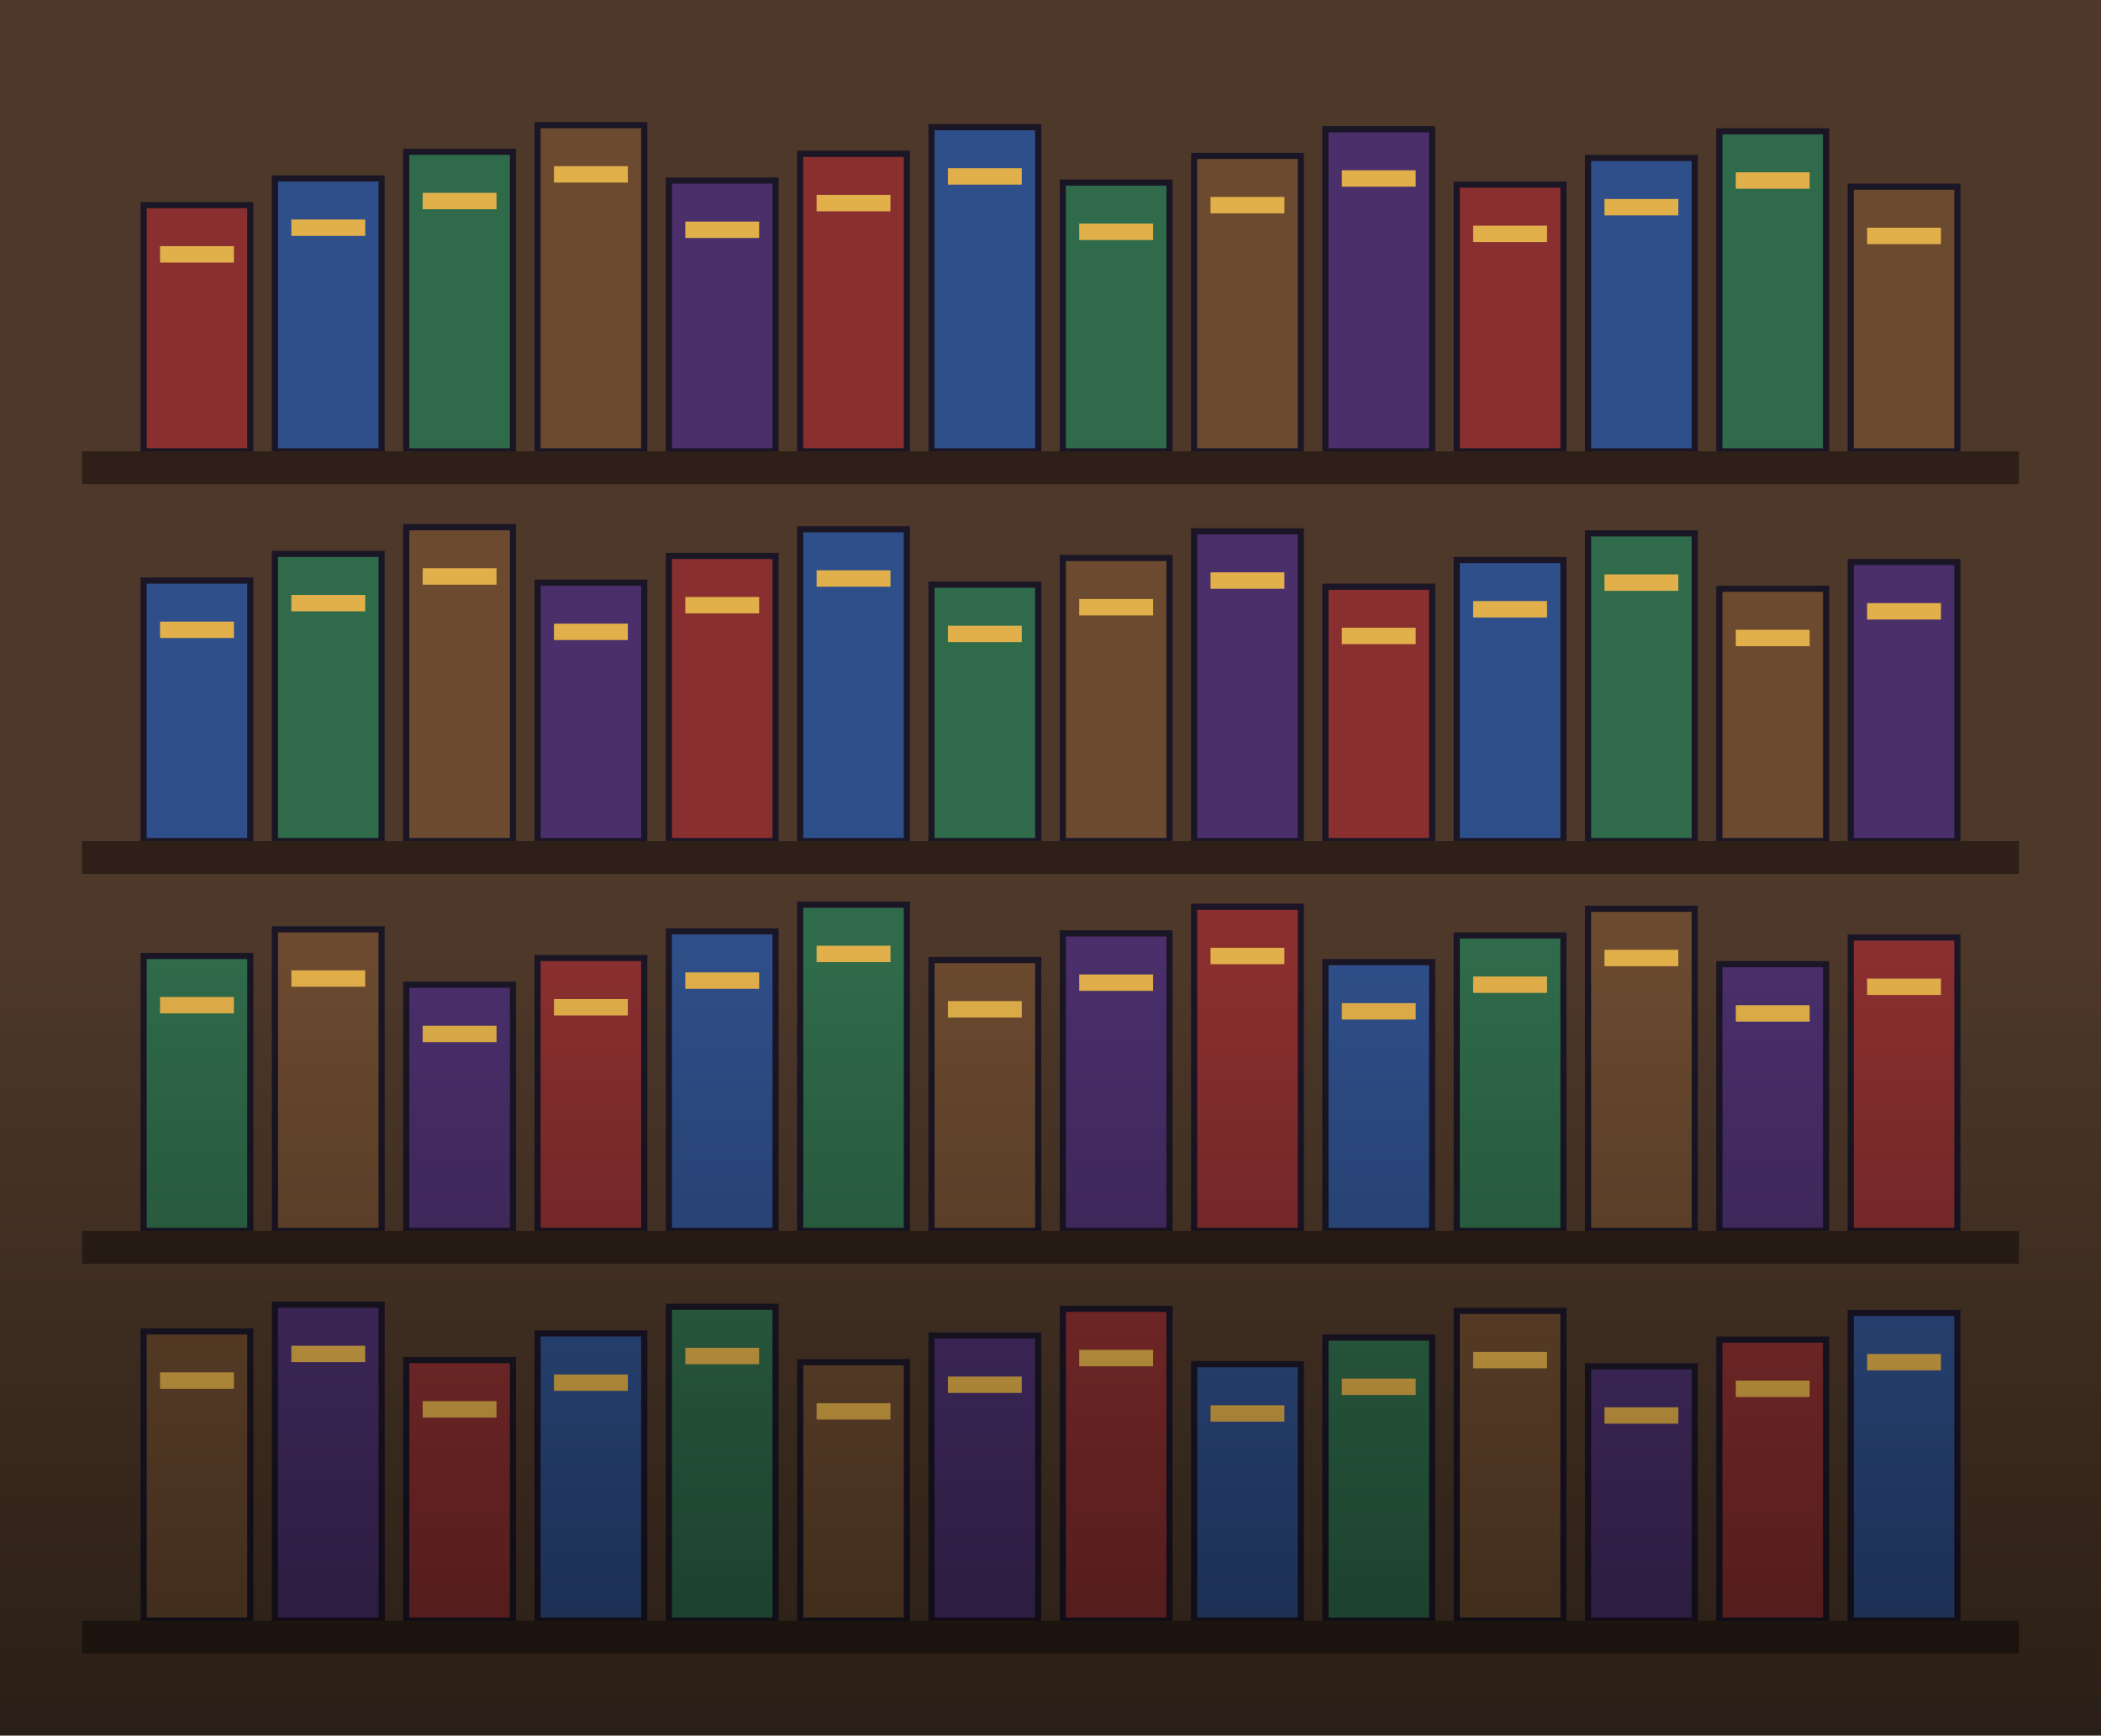
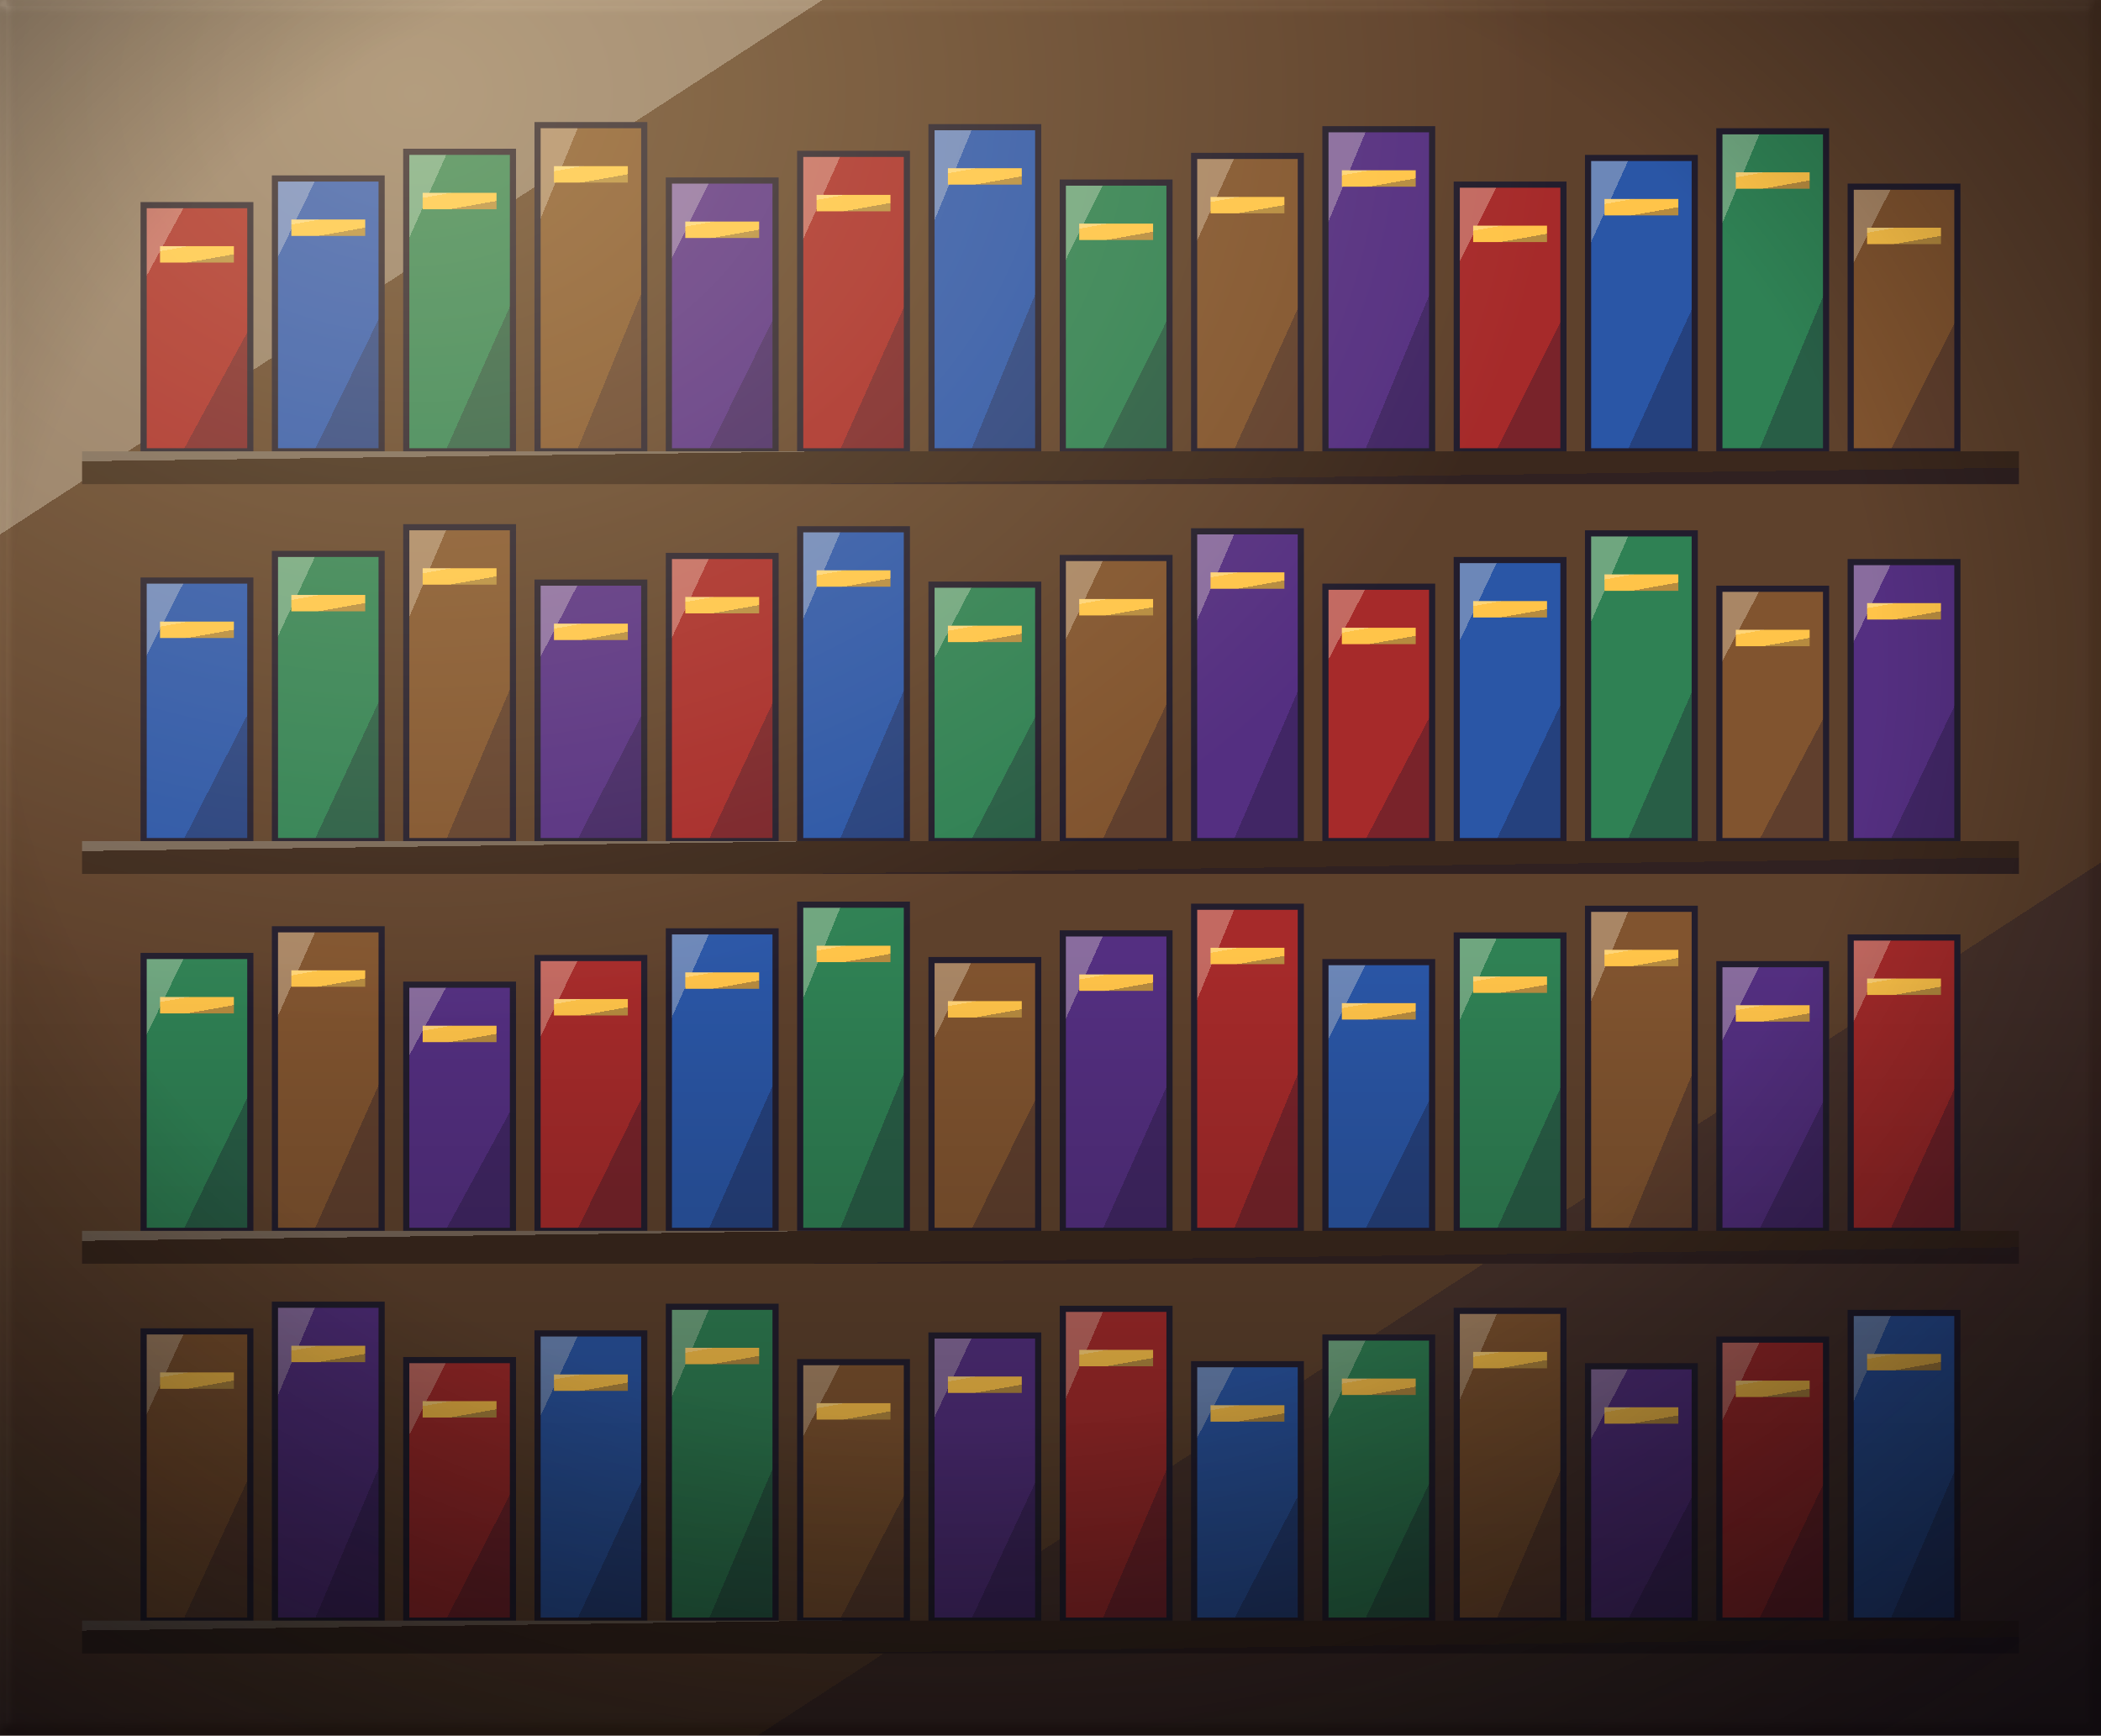
<svg xmlns="http://www.w3.org/2000/svg" width="1024" height="846" viewBox="0 0 1024 846">
-   <rect width="1024" height="846" fill="#4d3829" />
-   <rect x="70" y="100" width="52" height="120" fill="#8a2f2f" stroke="#1b1626" stroke-width="3" />
-   <rect x="78" y="120" width="36" height="8" fill="#E2B04A" />
-   <rect x="134" y="87" width="52" height="133" fill="#2f4f8a" stroke="#1b1626" stroke-width="3" />
-   <rect x="142" y="107" width="36" height="8" fill="#E2B04A" />
-   <rect x="198" y="74" width="52" height="146" fill="#2f6b4a" stroke="#1b1626" stroke-width="3" />
-   <rect x="206" y="94" width="36" height="8" fill="#E2B04A" />
-   <rect x="262" y="61" width="52" height="159" fill="#6b4a2f" stroke="#1b1626" stroke-width="3" />
-   <rect x="270" y="81" width="36" height="8" fill="#E2B04A" />
-   <rect x="326" y="88" width="52" height="132" fill="#4a2f6b" stroke="#1b1626" stroke-width="3" />
-   <rect x="334" y="108" width="36" height="8" fill="#E2B04A" />
-   <rect x="390" y="75" width="52" height="145" fill="#8a2f2f" stroke="#1b1626" stroke-width="3" />
-   <rect x="398" y="95" width="36" height="8" fill="#E2B04A" />
-   <rect x="454" y="62" width="52" height="158" fill="#2f4f8a" stroke="#1b1626" stroke-width="3" />
-   <rect x="462" y="82" width="36" height="8" fill="#E2B04A" />
-   <rect x="518" y="89" width="52" height="131" fill="#2f6b4a" stroke="#1b1626" stroke-width="3" />
-   <rect x="526" y="109" width="36" height="8" fill="#E2B04A" />
-   <rect x="582" y="76" width="52" height="144" fill="#6b4a2f" stroke="#1b1626" stroke-width="3" />
-   <rect x="590" y="96" width="36" height="8" fill="#E2B04A" />
-   <rect x="646" y="63" width="52" height="157" fill="#4a2f6b" stroke="#1b1626" stroke-width="3" />
-   <rect x="654" y="83" width="36" height="8" fill="#E2B04A" />
-   <rect x="710" y="90" width="52" height="130" fill="#8a2f2f" stroke="#1b1626" stroke-width="3" />
-   <rect x="718" y="110" width="36" height="8" fill="#E2B04A" />
-   <rect x="774" y="77" width="52" height="143" fill="#2f4f8a" stroke="#1b1626" stroke-width="3" />
-   <rect x="782" y="97" width="36" height="8" fill="#E2B04A" />
-   <rect x="838" y="64" width="52" height="156" fill="#2f6b4a" stroke="#1b1626" stroke-width="3" />
-   <rect x="846" y="84" width="36" height="8" fill="#E2B04A" />
-   <rect x="902" y="91" width="52" height="129" fill="#6b4a2f" stroke="#1b1626" stroke-width="3" />
-   <rect x="910" y="111" width="36" height="8" fill="#E2B04A" />
-   <rect x="70" y="283" width="52" height="127" fill="#2f4f8a" stroke="#1b1626" stroke-width="3" />
-   <rect x="78" y="303" width="36" height="8" fill="#E2B04A" />
-   <rect x="134" y="270" width="52" height="140" fill="#2f6b4a" stroke="#1b1626" stroke-width="3" />
-   <rect x="142" y="290" width="36" height="8" fill="#E2B04A" />
-   <rect x="198" y="257" width="52" height="153" fill="#6b4a2f" stroke="#1b1626" stroke-width="3" />
-   <rect x="206" y="277" width="36" height="8" fill="#E2B04A" />
-   <rect x="262" y="284" width="52" height="126" fill="#4a2f6b" stroke="#1b1626" stroke-width="3" />
-   <rect x="270" y="304" width="36" height="8" fill="#E2B04A" />
-   <rect x="326" y="271" width="52" height="139" fill="#8a2f2f" stroke="#1b1626" stroke-width="3" />
-   <rect x="334" y="291" width="36" height="8" fill="#E2B04A" />
-   <rect x="390" y="258" width="52" height="152" fill="#2f4f8a" stroke="#1b1626" stroke-width="3" />
-   <rect x="398" y="278" width="36" height="8" fill="#E2B04A" />
-   <rect x="454" y="285" width="52" height="125" fill="#2f6b4a" stroke="#1b1626" stroke-width="3" />
-   <rect x="462" y="305" width="36" height="8" fill="#E2B04A" />
-   <rect x="518" y="272" width="52" height="138" fill="#6b4a2f" stroke="#1b1626" stroke-width="3" />
-   <rect x="526" y="292" width="36" height="8" fill="#E2B04A" />
-   <rect x="582" y="259" width="52" height="151" fill="#4a2f6b" stroke="#1b1626" stroke-width="3" />
-   <rect x="590" y="279" width="36" height="8" fill="#E2B04A" />
-   <rect x="646" y="286" width="52" height="124" fill="#8a2f2f" stroke="#1b1626" stroke-width="3" />
-   <rect x="654" y="306" width="36" height="8" fill="#E2B04A" />
-   <rect x="710" y="273" width="52" height="137" fill="#2f4f8a" stroke="#1b1626" stroke-width="3" />
-   <rect x="718" y="293" width="36" height="8" fill="#E2B04A" />
-   <rect x="774" y="260" width="52" height="150" fill="#2f6b4a" stroke="#1b1626" stroke-width="3" />
-   <rect x="782" y="280" width="36" height="8" fill="#E2B04A" />
-   <rect x="838" y="287" width="52" height="123" fill="#6b4a2f" stroke="#1b1626" stroke-width="3" />
-   <rect x="846" y="307" width="36" height="8" fill="#E2B04A" />
-   <rect x="902" y="274" width="52" height="136" fill="#4a2f6b" stroke="#1b1626" stroke-width="3" />
-   <rect x="910" y="294" width="36" height="8" fill="#E2B04A" />
-   <rect x="70" y="466" width="52" height="134" fill="#2f6b4a" stroke="#1b1626" stroke-width="3" />
-   <rect x="78" y="486" width="36" height="8" fill="#E2B04A" />
-   <rect x="134" y="453" width="52" height="147" fill="#6b4a2f" stroke="#1b1626" stroke-width="3" />
-   <rect x="142" y="473" width="36" height="8" fill="#E2B04A" />
-   <rect x="198" y="480" width="52" height="120" fill="#4a2f6b" stroke="#1b1626" stroke-width="3" />
-   <rect x="206" y="500" width="36" height="8" fill="#E2B04A" />
-   <rect x="262" y="467" width="52" height="133" fill="#8a2f2f" stroke="#1b1626" stroke-width="3" />
-   <rect x="270" y="487" width="36" height="8" fill="#E2B04A" />
-   <rect x="326" y="454" width="52" height="146" fill="#2f4f8a" stroke="#1b1626" stroke-width="3" />
-   <rect x="334" y="474" width="36" height="8" fill="#E2B04A" />
-   <rect x="390" y="441" width="52" height="159" fill="#2f6b4a" stroke="#1b1626" stroke-width="3" />
-   <rect x="398" y="461" width="36" height="8" fill="#E2B04A" />
-   <rect x="454" y="468" width="52" height="132" fill="#6b4a2f" stroke="#1b1626" stroke-width="3" />
-   <rect x="462" y="488" width="36" height="8" fill="#E2B04A" />
-   <rect x="518" y="455" width="52" height="145" fill="#4a2f6b" stroke="#1b1626" stroke-width="3" />
-   <rect x="526" y="475" width="36" height="8" fill="#E2B04A" />
-   <rect x="582" y="442" width="52" height="158" fill="#8a2f2f" stroke="#1b1626" stroke-width="3" />
-   <rect x="590" y="462" width="36" height="8" fill="#E2B04A" />
-   <rect x="646" y="469" width="52" height="131" fill="#2f4f8a" stroke="#1b1626" stroke-width="3" />
-   <rect x="654" y="489" width="36" height="8" fill="#E2B04A" />
-   <rect x="710" y="456" width="52" height="144" fill="#2f6b4a" stroke="#1b1626" stroke-width="3" />
-   <rect x="718" y="476" width="36" height="8" fill="#E2B04A" />
-   <rect x="774" y="443" width="52" height="157" fill="#6b4a2f" stroke="#1b1626" stroke-width="3" />
-   <rect x="782" y="463" width="36" height="8" fill="#E2B04A" />
-   <rect x="838" y="470" width="52" height="130" fill="#4a2f6b" stroke="#1b1626" stroke-width="3" />
-   <rect x="846" y="490" width="36" height="8" fill="#E2B04A" />
-   <rect x="902" y="457" width="52" height="143" fill="#8a2f2f" stroke="#1b1626" stroke-width="3" />
-   <rect x="910" y="477" width="36" height="8" fill="#E2B04A" />
-   <rect x="70" y="649" width="52" height="141" fill="#6b4a2f" stroke="#1b1626" stroke-width="3" />
-   <rect x="78" y="669" width="36" height="8" fill="#E2B04A" />
-   <rect x="134" y="636" width="52" height="154" fill="#4a2f6b" stroke="#1b1626" stroke-width="3" />
-   <rect x="142" y="656" width="36" height="8" fill="#E2B04A" />
-   <rect x="198" y="663" width="52" height="127" fill="#8a2f2f" stroke="#1b1626" stroke-width="3" />
-   <rect x="206" y="683" width="36" height="8" fill="#E2B04A" />
-   <rect x="262" y="650" width="52" height="140" fill="#2f4f8a" stroke="#1b1626" stroke-width="3" />
-   <rect x="270" y="670" width="36" height="8" fill="#E2B04A" />
-   <rect x="326" y="637" width="52" height="153" fill="#2f6b4a" stroke="#1b1626" stroke-width="3" />
-   <rect x="334" y="657" width="36" height="8" fill="#E2B04A" />
-   <rect x="390" y="664" width="52" height="126" fill="#6b4a2f" stroke="#1b1626" stroke-width="3" />
-   <rect x="398" y="684" width="36" height="8" fill="#E2B04A" />
-   <rect x="454" y="651" width="52" height="139" fill="#4a2f6b" stroke="#1b1626" stroke-width="3" />
-   <rect x="462" y="671" width="36" height="8" fill="#E2B04A" />
-   <rect x="518" y="638" width="52" height="152" fill="#8a2f2f" stroke="#1b1626" stroke-width="3" />
-   <rect x="526" y="658" width="36" height="8" fill="#E2B04A" />
-   <rect x="582" y="665" width="52" height="125" fill="#2f4f8a" stroke="#1b1626" stroke-width="3" />
-   <rect x="590" y="685" width="36" height="8" fill="#E2B04A" />
-   <rect x="646" y="652" width="52" height="138" fill="#2f6b4a" stroke="#1b1626" stroke-width="3" />
-   <rect x="654" y="672" width="36" height="8" fill="#E2B04A" />
-   <rect x="710" y="639" width="52" height="151" fill="#6b4a2f" stroke="#1b1626" stroke-width="3" />
-   <rect x="718" y="659" width="36" height="8" fill="#E2B04A" />
-   <rect x="774" y="666" width="52" height="124" fill="#4a2f6b" stroke="#1b1626" stroke-width="3" />
-   <rect x="782" y="686" width="36" height="8" fill="#E2B04A" />
-   <rect x="838" y="653" width="52" height="137" fill="#8a2f2f" stroke="#1b1626" stroke-width="3" />
-   <rect x="846" y="673" width="36" height="8" fill="#E2B04A" />
-   <rect x="902" y="640" width="52" height="150" fill="#2f4f8a" stroke="#1b1626" stroke-width="3" />
-   <rect x="910" y="660" width="36" height="8" fill="#E2B04A" />
-   <rect x="40" y="220" width="944" height="16" fill="#2e2018" />
-   <rect x="40" y="410" width="944" height="16" fill="#2e2018" />
-   <rect x="40" y="600" width="944" height="16" fill="#2e2018" />
-   <rect x="40" y="790" width="944" height="16" fill="#2e2018" />
  <defs>
-     <linearGradient id="v" x1="0" y1="0" x2="0" y2="1">
+     <filter id="pintura" x="-5%" y="-5%" width="110%" height="110%" color-interpolation-filters="sRGB">
+       <feGaussianBlur in="SourceAlpha" stdDeviation="3" result="alto" />
+       <feSpecularLighting in="alto" surfaceScale="3" specularConstant="0.5" specularExponent="30" lighting-color="#fffaf0" result="brillo">
+         <feDistantLight azimuth="225" elevation="50" />
+       </feSpecularLighting>
+       <feComposite in="brillo" in2="SourceAlpha" operator="in" result="brilloDentro" />
+       <feComposite in="SourceGraphic" in2="brilloDentro" operator="arithmetic" k1="0" k2="1" k3="0.35" k4="0" />
+     </filter>
+   </defs>
+   <g filter="url(#pintura)">
+     <defs>
+       <linearGradient id="g4d3829" x1="0.1" y1="0" x2="0.9" y2="1">
+         <stop offset="0" stop-color="#89725c" />
+         <stop offset="0.14" stop-color="#89725c" />
+         <stop offset="0.14" stop-color="#573a25" />
+         <stop offset="0.74" stop-color="#573a25" />
+         <stop offset="0.74" stop-color="#412b24" />
+         <stop offset="1" stop-color="#412b24" />
+       </linearGradient>
+       <linearGradient id="g8a2f2f" x1="0.1" y1="0" x2="0.9" y2="1">
+         <stop offset="0" stop-color="#bc625a" />
+         <stop offset="0.14" stop-color="#bc625a" />
+         <stop offset="0.14" stop-color="#9f2323" />
+         <stop offset="0.74" stop-color="#9f2323" />
+         <stop offset="0.74" stop-color="#721c23" />
+         <stop offset="1" stop-color="#721c23" />
+       </linearGradient>
+       <linearGradient id="ge2b04a" x1="0.1" y1="0" x2="0.9" y2="1">
+         <stop offset="0" stop-color="#fbce70" />
+         <stop offset="0.14" stop-color="#fbce70" />
+         <stop offset="0.14" stop-color="#f9bd42" />
+         <stop offset="0.74" stop-color="#f9bd42" />
+         <stop offset="0.74" stop-color="#af8438" />
+         <stop offset="1" stop-color="#af8438" />
+       </linearGradient>
+       <linearGradient id="g2f4f8a" x1="0.1" y1="0" x2="0.9" y2="1">
+         <stop offset="0" stop-color="#6580b1" />
+         <stop offset="0.14" stop-color="#6580b1" />
+         <stop offset="0.14" stop-color="#234f9f" />
+         <stop offset="0.74" stop-color="#234f9f" />
+         <stop offset="0.74" stop-color="#1e3a77" />
+         <stop offset="1" stop-color="#1e3a77" />
+       </linearGradient>
+       <linearGradient id="g2f6b4a" x1="0.1" y1="0" x2="0.9" y2="1">
+         <stop offset="0" stop-color="#689f78" />
+         <stop offset="0.14" stop-color="#689f78" />
+         <stop offset="0.14" stop-color="#287a4d" />
+         <stop offset="0.74" stop-color="#287a4d" />
+         <stop offset="0.74" stop-color="#21573f" />
+         <stop offset="1" stop-color="#21573f" />
+       </linearGradient>
+       <linearGradient id="g6b4a2f" x1="0.1" y1="0" x2="0.9" y2="1">
+         <stop offset="0" stop-color="#a27f5e" />
+         <stop offset="0.14" stop-color="#a27f5e" />
+         <stop offset="0.14" stop-color="#7a4d28" />
+         <stop offset="0.74" stop-color="#7a4d28" />
+         <stop offset="0.74" stop-color="#593826" />
+         <stop offset="1" stop-color="#593826" />
+       </linearGradient>
+       <linearGradient id="g4a2f6b" x1="0.1" y1="0" x2="0.9" y2="1">
+         <stop offset="0" stop-color="#826597" />
+         <stop offset="0.14" stop-color="#826597" />
+         <stop offset="0.14" stop-color="#4d287a" />
+         <stop offset="0.74" stop-color="#4d287a" />
+         <stop offset="0.74" stop-color="#3a1f5e" />
+         <stop offset="1" stop-color="#3a1f5e" />
+       </linearGradient>
+       <linearGradient id="g2e2018" x1="0.1" y1="0" x2="0.9" y2="1">
+         <stop offset="0" stop-color="#716051" />
+         <stop offset="0.14" stop-color="#716051" />
+         <stop offset="0.14" stop-color="#342116" />
+         <stop offset="0.74" stop-color="#342116" />
+         <stop offset="0.74" stop-color="#291a1a" />
+         <stop offset="1" stop-color="#291a1a" />
+       </linearGradient>
+     </defs>
+     <rect width="1024" height="846" fill="url(#g4d3829)" />
+     <rect x="70" y="100" width="52" height="120" fill="url(#g8a2f2f)" stroke="#1b1626" stroke-width="3" />
+     <rect x="78" y="120" width="36" height="8" fill="url(#ge2b04a)" />
+     <rect x="134" y="87" width="52" height="133" fill="url(#g2f4f8a)" stroke="#1b1626" stroke-width="3" />
+     <rect x="142" y="107" width="36" height="8" fill="url(#ge2b04a)" />
+     <rect x="198" y="74" width="52" height="146" fill="url(#g2f6b4a)" stroke="#1b1626" stroke-width="3" />
+     <rect x="206" y="94" width="36" height="8" fill="url(#ge2b04a)" />
+     <rect x="262" y="61" width="52" height="159" fill="url(#g6b4a2f)" stroke="#1b1626" stroke-width="3" />
+     <rect x="270" y="81" width="36" height="8" fill="url(#ge2b04a)" />
+     <rect x="326" y="88" width="52" height="132" fill="url(#g4a2f6b)" stroke="#1b1626" stroke-width="3" />
+     <rect x="334" y="108" width="36" height="8" fill="url(#ge2b04a)" />
+     <rect x="390" y="75" width="52" height="145" fill="url(#g8a2f2f)" stroke="#1b1626" stroke-width="3" />
+     <rect x="398" y="95" width="36" height="8" fill="url(#ge2b04a)" />
+     <rect x="454" y="62" width="52" height="158" fill="url(#g2f4f8a)" stroke="#1b1626" stroke-width="3" />
+     <rect x="462" y="82" width="36" height="8" fill="url(#ge2b04a)" />
+     <rect x="518" y="89" width="52" height="131" fill="url(#g2f6b4a)" stroke="#1b1626" stroke-width="3" />
+     <rect x="526" y="109" width="36" height="8" fill="url(#ge2b04a)" />
+     <rect x="582" y="76" width="52" height="144" fill="url(#g6b4a2f)" stroke="#1b1626" stroke-width="3" />
+     <rect x="590" y="96" width="36" height="8" fill="url(#ge2b04a)" />
+     <rect x="646" y="63" width="52" height="157" fill="url(#g4a2f6b)" stroke="#1b1626" stroke-width="3" />
+     <rect x="654" y="83" width="36" height="8" fill="url(#ge2b04a)" />
+     <rect x="710" y="90" width="52" height="130" fill="url(#g8a2f2f)" stroke="#1b1626" stroke-width="3" />
+     <rect x="718" y="110" width="36" height="8" fill="url(#ge2b04a)" />
+     <rect x="774" y="77" width="52" height="143" fill="url(#g2f4f8a)" stroke="#1b1626" stroke-width="3" />
+     <rect x="782" y="97" width="36" height="8" fill="url(#ge2b04a)" />
+     <rect x="838" y="64" width="52" height="156" fill="url(#g2f6b4a)" stroke="#1b1626" stroke-width="3" />
+     <rect x="846" y="84" width="36" height="8" fill="url(#ge2b04a)" />
+     <rect x="902" y="91" width="52" height="129" fill="url(#g6b4a2f)" stroke="#1b1626" stroke-width="3" />
+     <rect x="910" y="111" width="36" height="8" fill="url(#ge2b04a)" />
+     <rect x="70" y="283" width="52" height="127" fill="url(#g2f4f8a)" stroke="#1b1626" stroke-width="3" />
+     <rect x="78" y="303" width="36" height="8" fill="url(#ge2b04a)" />
+     <rect x="134" y="270" width="52" height="140" fill="url(#g2f6b4a)" stroke="#1b1626" stroke-width="3" />
+     <rect x="142" y="290" width="36" height="8" fill="url(#ge2b04a)" />
+     <rect x="198" y="257" width="52" height="153" fill="url(#g6b4a2f)" stroke="#1b1626" stroke-width="3" />
+     <rect x="206" y="277" width="36" height="8" fill="url(#ge2b04a)" />
+     <rect x="262" y="284" width="52" height="126" fill="url(#g4a2f6b)" stroke="#1b1626" stroke-width="3" />
+     <rect x="270" y="304" width="36" height="8" fill="url(#ge2b04a)" />
+     <rect x="326" y="271" width="52" height="139" fill="url(#g8a2f2f)" stroke="#1b1626" stroke-width="3" />
+     <rect x="334" y="291" width="36" height="8" fill="url(#ge2b04a)" />
+     <rect x="390" y="258" width="52" height="152" fill="url(#g2f4f8a)" stroke="#1b1626" stroke-width="3" />
+     <rect x="398" y="278" width="36" height="8" fill="url(#ge2b04a)" />
+     <rect x="454" y="285" width="52" height="125" fill="url(#g2f6b4a)" stroke="#1b1626" stroke-width="3" />
+     <rect x="462" y="305" width="36" height="8" fill="url(#ge2b04a)" />
+     <rect x="518" y="272" width="52" height="138" fill="url(#g6b4a2f)" stroke="#1b1626" stroke-width="3" />
+     <rect x="526" y="292" width="36" height="8" fill="url(#ge2b04a)" />
+     <rect x="582" y="259" width="52" height="151" fill="url(#g4a2f6b)" stroke="#1b1626" stroke-width="3" />
+     <rect x="590" y="279" width="36" height="8" fill="url(#ge2b04a)" />
+     <rect x="646" y="286" width="52" height="124" fill="url(#g8a2f2f)" stroke="#1b1626" stroke-width="3" />
+     <rect x="654" y="306" width="36" height="8" fill="url(#ge2b04a)" />
+     <rect x="710" y="273" width="52" height="137" fill="url(#g2f4f8a)" stroke="#1b1626" stroke-width="3" />
+     <rect x="718" y="293" width="36" height="8" fill="url(#ge2b04a)" />
+     <rect x="774" y="260" width="52" height="150" fill="url(#g2f6b4a)" stroke="#1b1626" stroke-width="3" />
+     <rect x="782" y="280" width="36" height="8" fill="url(#ge2b04a)" />
+     <rect x="838" y="287" width="52" height="123" fill="url(#g6b4a2f)" stroke="#1b1626" stroke-width="3" />
+     <rect x="846" y="307" width="36" height="8" fill="url(#ge2b04a)" />
+     <rect x="902" y="274" width="52" height="136" fill="url(#g4a2f6b)" stroke="#1b1626" stroke-width="3" />
+     <rect x="910" y="294" width="36" height="8" fill="url(#ge2b04a)" />
+     <rect x="70" y="466" width="52" height="134" fill="url(#g2f6b4a)" stroke="#1b1626" stroke-width="3" />
+     <rect x="78" y="486" width="36" height="8" fill="url(#ge2b04a)" />
+     <rect x="134" y="453" width="52" height="147" fill="url(#g6b4a2f)" stroke="#1b1626" stroke-width="3" />
+     <rect x="142" y="473" width="36" height="8" fill="url(#ge2b04a)" />
+     <rect x="198" y="480" width="52" height="120" fill="url(#g4a2f6b)" stroke="#1b1626" stroke-width="3" />
+     <rect x="206" y="500" width="36" height="8" fill="url(#ge2b04a)" />
+     <rect x="262" y="467" width="52" height="133" fill="url(#g8a2f2f)" stroke="#1b1626" stroke-width="3" />
+     <rect x="270" y="487" width="36" height="8" fill="url(#ge2b04a)" />
+     <rect x="326" y="454" width="52" height="146" fill="url(#g2f4f8a)" stroke="#1b1626" stroke-width="3" />
+     <rect x="334" y="474" width="36" height="8" fill="url(#ge2b04a)" />
+     <rect x="390" y="441" width="52" height="159" fill="url(#g2f6b4a)" stroke="#1b1626" stroke-width="3" />
+     <rect x="398" y="461" width="36" height="8" fill="url(#ge2b04a)" />
+     <rect x="454" y="468" width="52" height="132" fill="url(#g6b4a2f)" stroke="#1b1626" stroke-width="3" />
+     <rect x="462" y="488" width="36" height="8" fill="url(#ge2b04a)" />
+     <rect x="518" y="455" width="52" height="145" fill="url(#g4a2f6b)" stroke="#1b1626" stroke-width="3" />
+     <rect x="526" y="475" width="36" height="8" fill="url(#ge2b04a)" />
+     <rect x="582" y="442" width="52" height="158" fill="url(#g8a2f2f)" stroke="#1b1626" stroke-width="3" />
+     <rect x="590" y="462" width="36" height="8" fill="url(#ge2b04a)" />
+     <rect x="646" y="469" width="52" height="131" fill="url(#g2f4f8a)" stroke="#1b1626" stroke-width="3" />
+     <rect x="654" y="489" width="36" height="8" fill="url(#ge2b04a)" />
+     <rect x="710" y="456" width="52" height="144" fill="url(#g2f6b4a)" stroke="#1b1626" stroke-width="3" />
+     <rect x="718" y="476" width="36" height="8" fill="url(#ge2b04a)" />
+     <rect x="774" y="443" width="52" height="157" fill="url(#g6b4a2f)" stroke="#1b1626" stroke-width="3" />
+     <rect x="782" y="463" width="36" height="8" fill="url(#ge2b04a)" />
+     <rect x="838" y="470" width="52" height="130" fill="url(#g4a2f6b)" stroke="#1b1626" stroke-width="3" />
+     <rect x="846" y="490" width="36" height="8" fill="url(#ge2b04a)" />
+     <rect x="902" y="457" width="52" height="143" fill="url(#g8a2f2f)" stroke="#1b1626" stroke-width="3" />
+     <rect x="910" y="477" width="36" height="8" fill="url(#ge2b04a)" />
+     <rect x="70" y="649" width="52" height="141" fill="url(#g6b4a2f)" stroke="#1b1626" stroke-width="3" />
+     <rect x="78" y="669" width="36" height="8" fill="url(#ge2b04a)" />
+     <rect x="134" y="636" width="52" height="154" fill="url(#g4a2f6b)" stroke="#1b1626" stroke-width="3" />
+     <rect x="142" y="656" width="36" height="8" fill="url(#ge2b04a)" />
+     <rect x="198" y="663" width="52" height="127" fill="url(#g8a2f2f)" stroke="#1b1626" stroke-width="3" />
+     <rect x="206" y="683" width="36" height="8" fill="url(#ge2b04a)" />
+     <rect x="262" y="650" width="52" height="140" fill="url(#g2f4f8a)" stroke="#1b1626" stroke-width="3" />
+     <rect x="270" y="670" width="36" height="8" fill="url(#ge2b04a)" />
+     <rect x="326" y="637" width="52" height="153" fill="url(#g2f6b4a)" stroke="#1b1626" stroke-width="3" />
+     <rect x="334" y="657" width="36" height="8" fill="url(#ge2b04a)" />
+     <rect x="390" y="664" width="52" height="126" fill="url(#g6b4a2f)" stroke="#1b1626" stroke-width="3" />
+     <rect x="398" y="684" width="36" height="8" fill="url(#ge2b04a)" />
+     <rect x="454" y="651" width="52" height="139" fill="url(#g4a2f6b)" stroke="#1b1626" stroke-width="3" />
+     <rect x="462" y="671" width="36" height="8" fill="url(#ge2b04a)" />
+     <rect x="518" y="638" width="52" height="152" fill="url(#g8a2f2f)" stroke="#1b1626" stroke-width="3" />
+     <rect x="526" y="658" width="36" height="8" fill="url(#ge2b04a)" />
+     <rect x="582" y="665" width="52" height="125" fill="url(#g2f4f8a)" stroke="#1b1626" stroke-width="3" />
+     <rect x="590" y="685" width="36" height="8" fill="url(#ge2b04a)" />
+     <rect x="646" y="652" width="52" height="138" fill="url(#g2f6b4a)" stroke="#1b1626" stroke-width="3" />
+     <rect x="654" y="672" width="36" height="8" fill="url(#ge2b04a)" />
+     <rect x="710" y="639" width="52" height="151" fill="url(#g6b4a2f)" stroke="#1b1626" stroke-width="3" />
+     <rect x="718" y="659" width="36" height="8" fill="url(#ge2b04a)" />
+     <rect x="774" y="666" width="52" height="124" fill="url(#g4a2f6b)" stroke="#1b1626" stroke-width="3" />
+     <rect x="782" y="686" width="36" height="8" fill="url(#ge2b04a)" />
+     <rect x="838" y="653" width="52" height="137" fill="url(#g8a2f2f)" stroke="#1b1626" stroke-width="3" />
+     <rect x="846" y="673" width="36" height="8" fill="url(#ge2b04a)" />
+     <rect x="902" y="640" width="52" height="150" fill="url(#g2f4f8a)" stroke="#1b1626" stroke-width="3" />
+     <rect x="910" y="660" width="36" height="8" fill="url(#ge2b04a)" />
+     <rect x="40" y="220" width="944" height="16" fill="url(#g2e2018)" />
+     <rect x="40" y="410" width="944" height="16" fill="url(#g2e2018)" />
+     <rect x="40" y="600" width="944" height="16" fill="url(#g2e2018)" />
+     <rect x="40" y="790" width="944" height="16" fill="url(#g2e2018)" />
+     <defs>
+       <linearGradient id="v" x1="0" y1="0" x2="0" y2="1">
+         <stop offset="0.55" stop-color="#000" stop-opacity="0" />
+         <stop offset="1" stop-color="#000" stop-opacity="0.45" />
+       </linearGradient>
+     </defs>
+     <rect width="1024" height="846" fill="url(#v)" />
+   </g>
+   <defs>
+     <radialGradient id="vineta" cx="0.45" cy="0.38" r="0.8">
      <stop offset="0.55" stop-color="#000" stop-opacity="0" />
-       <stop offset="1" stop-color="#000" stop-opacity="0.45" />
-     </linearGradient>
+       <stop offset="1" stop-color="#05030c" stop-opacity="0.62" />
+     </radialGradient>
+     <radialGradient id="ambiente" cx="0.2" cy="0.05" r="0.9">
+       <stop offset="0" stop-color="#ffd58a" stop-opacity="0.32" />
+       <stop offset="0.6" stop-color="#ffd58a" stop-opacity="0" />
+     </radialGradient>
  </defs>
-   <rect width="1024" height="846" fill="url(#v)" />
+   <rect width="1024" height="846" fill="url(#ambiente)" style="mix-blend-mode:screen" />
+   <rect width="1024" height="846" fill="url(#vineta)" />
</svg>
